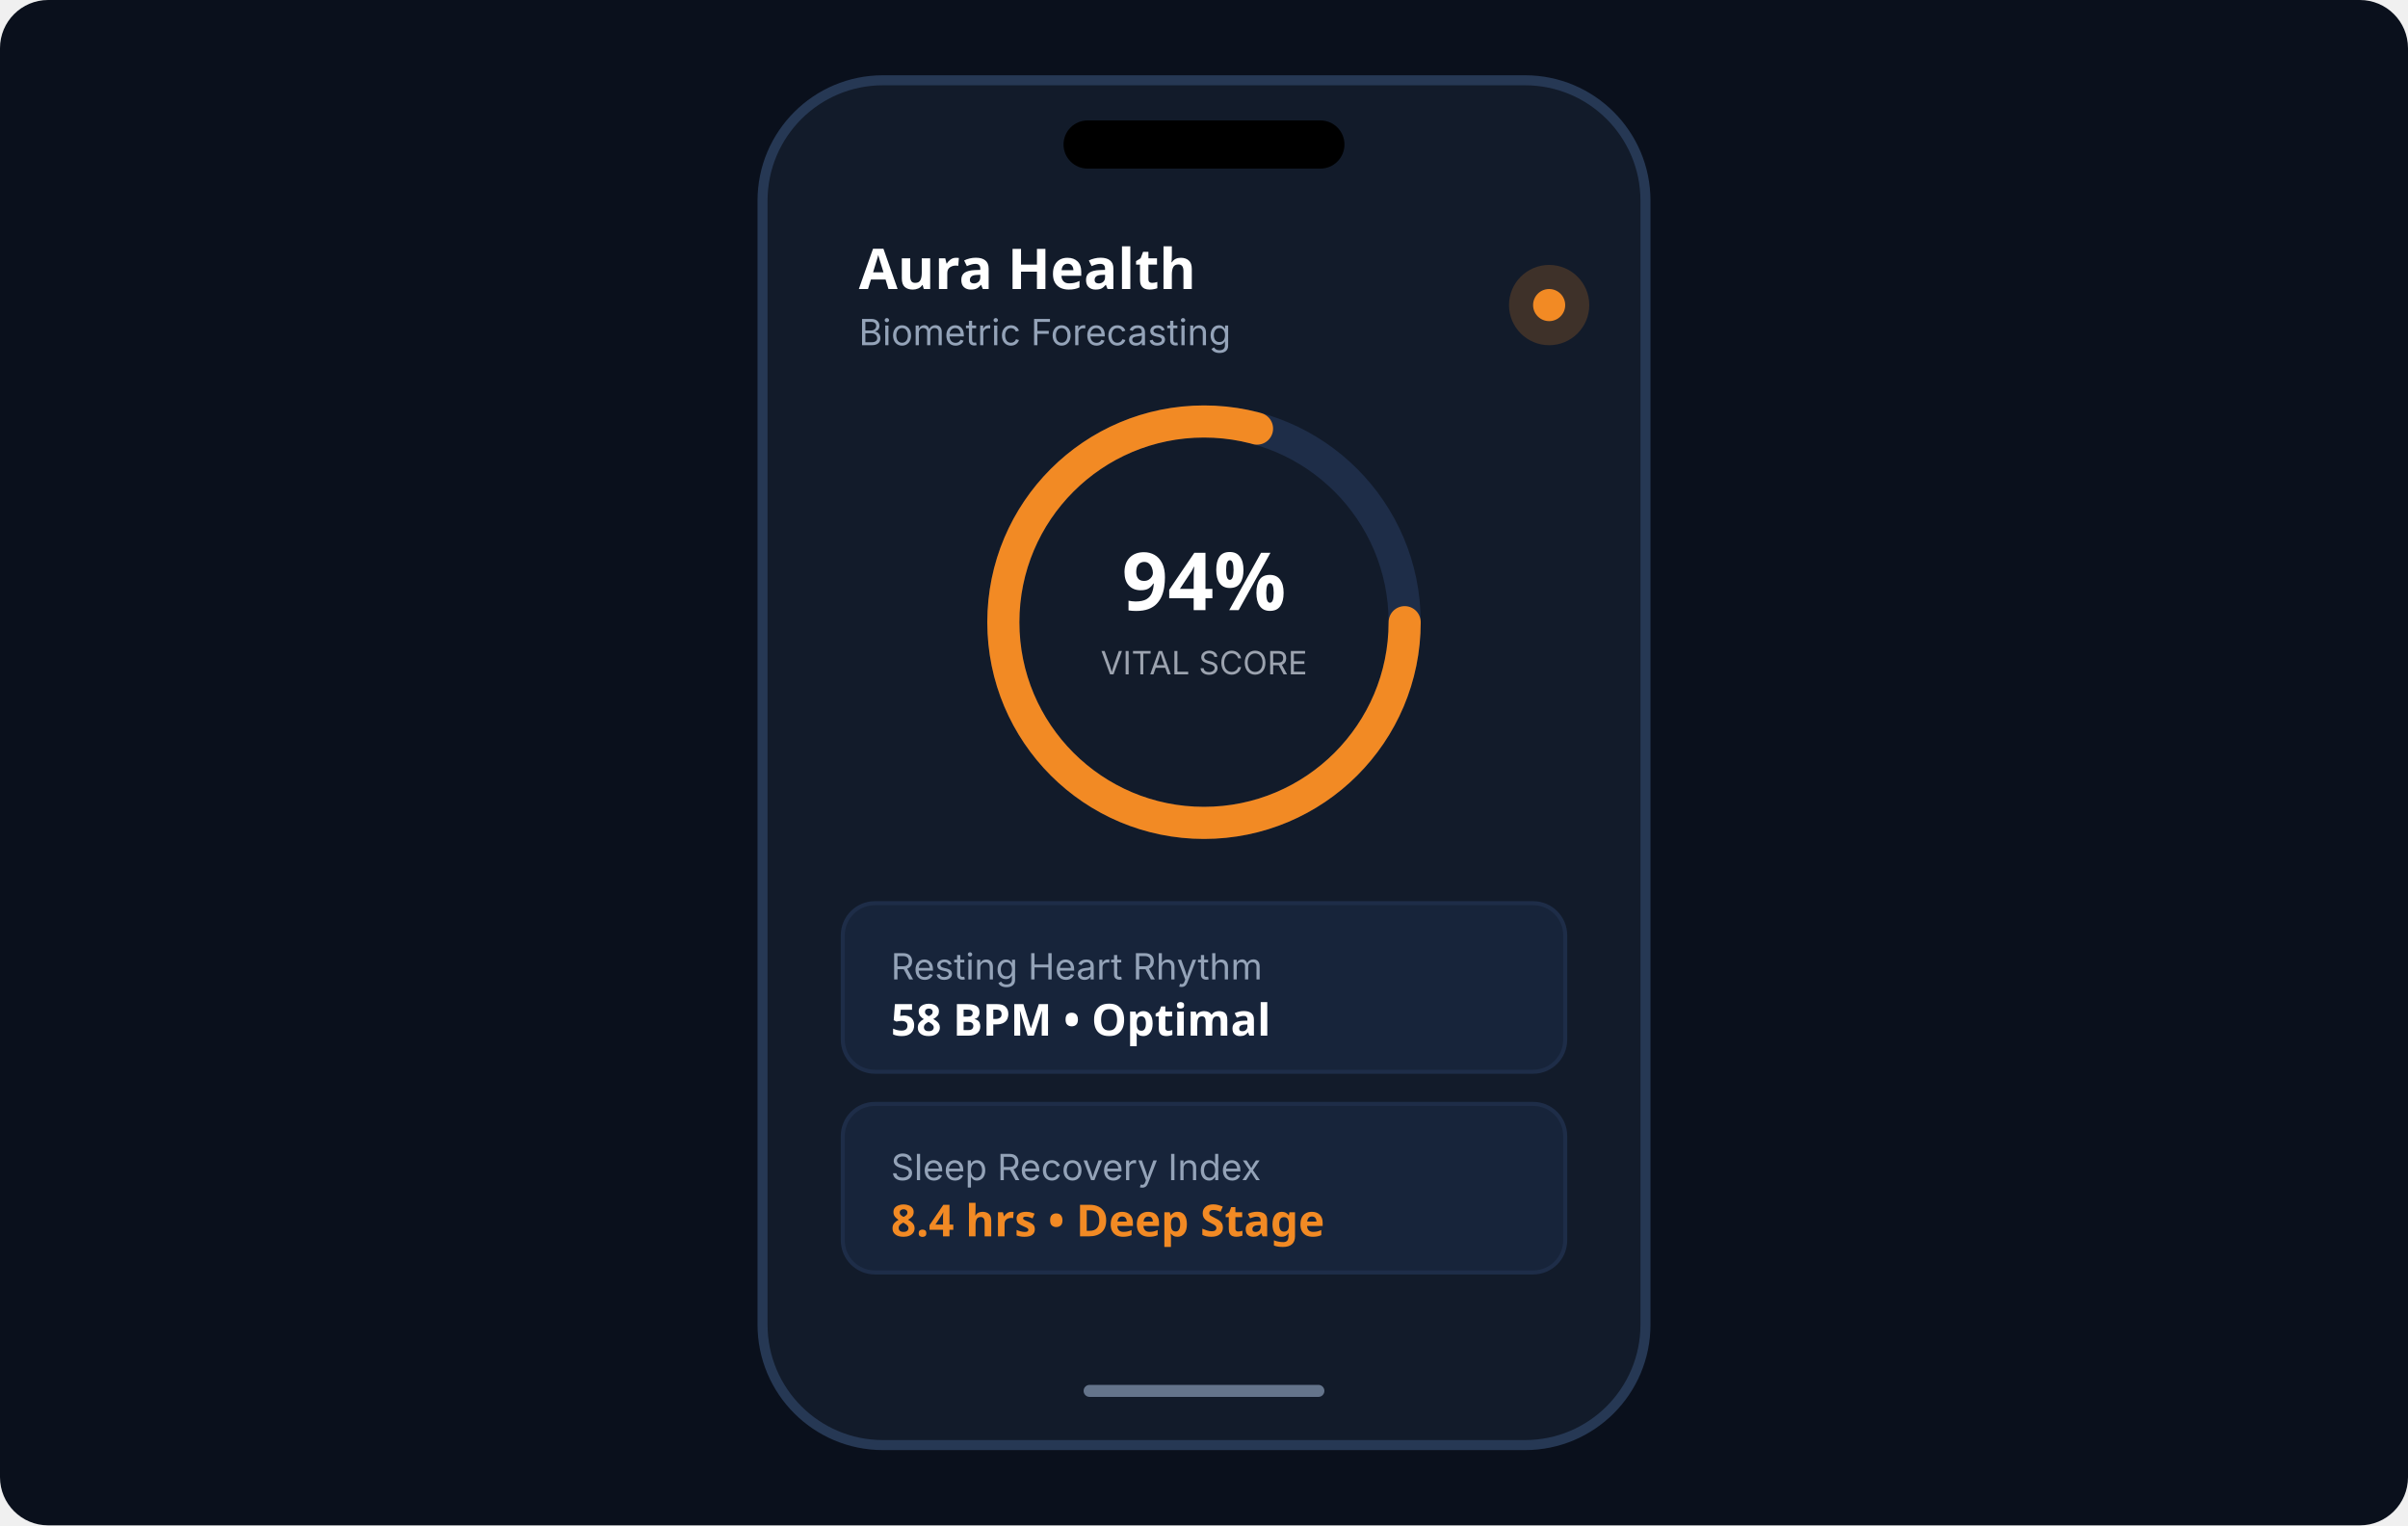
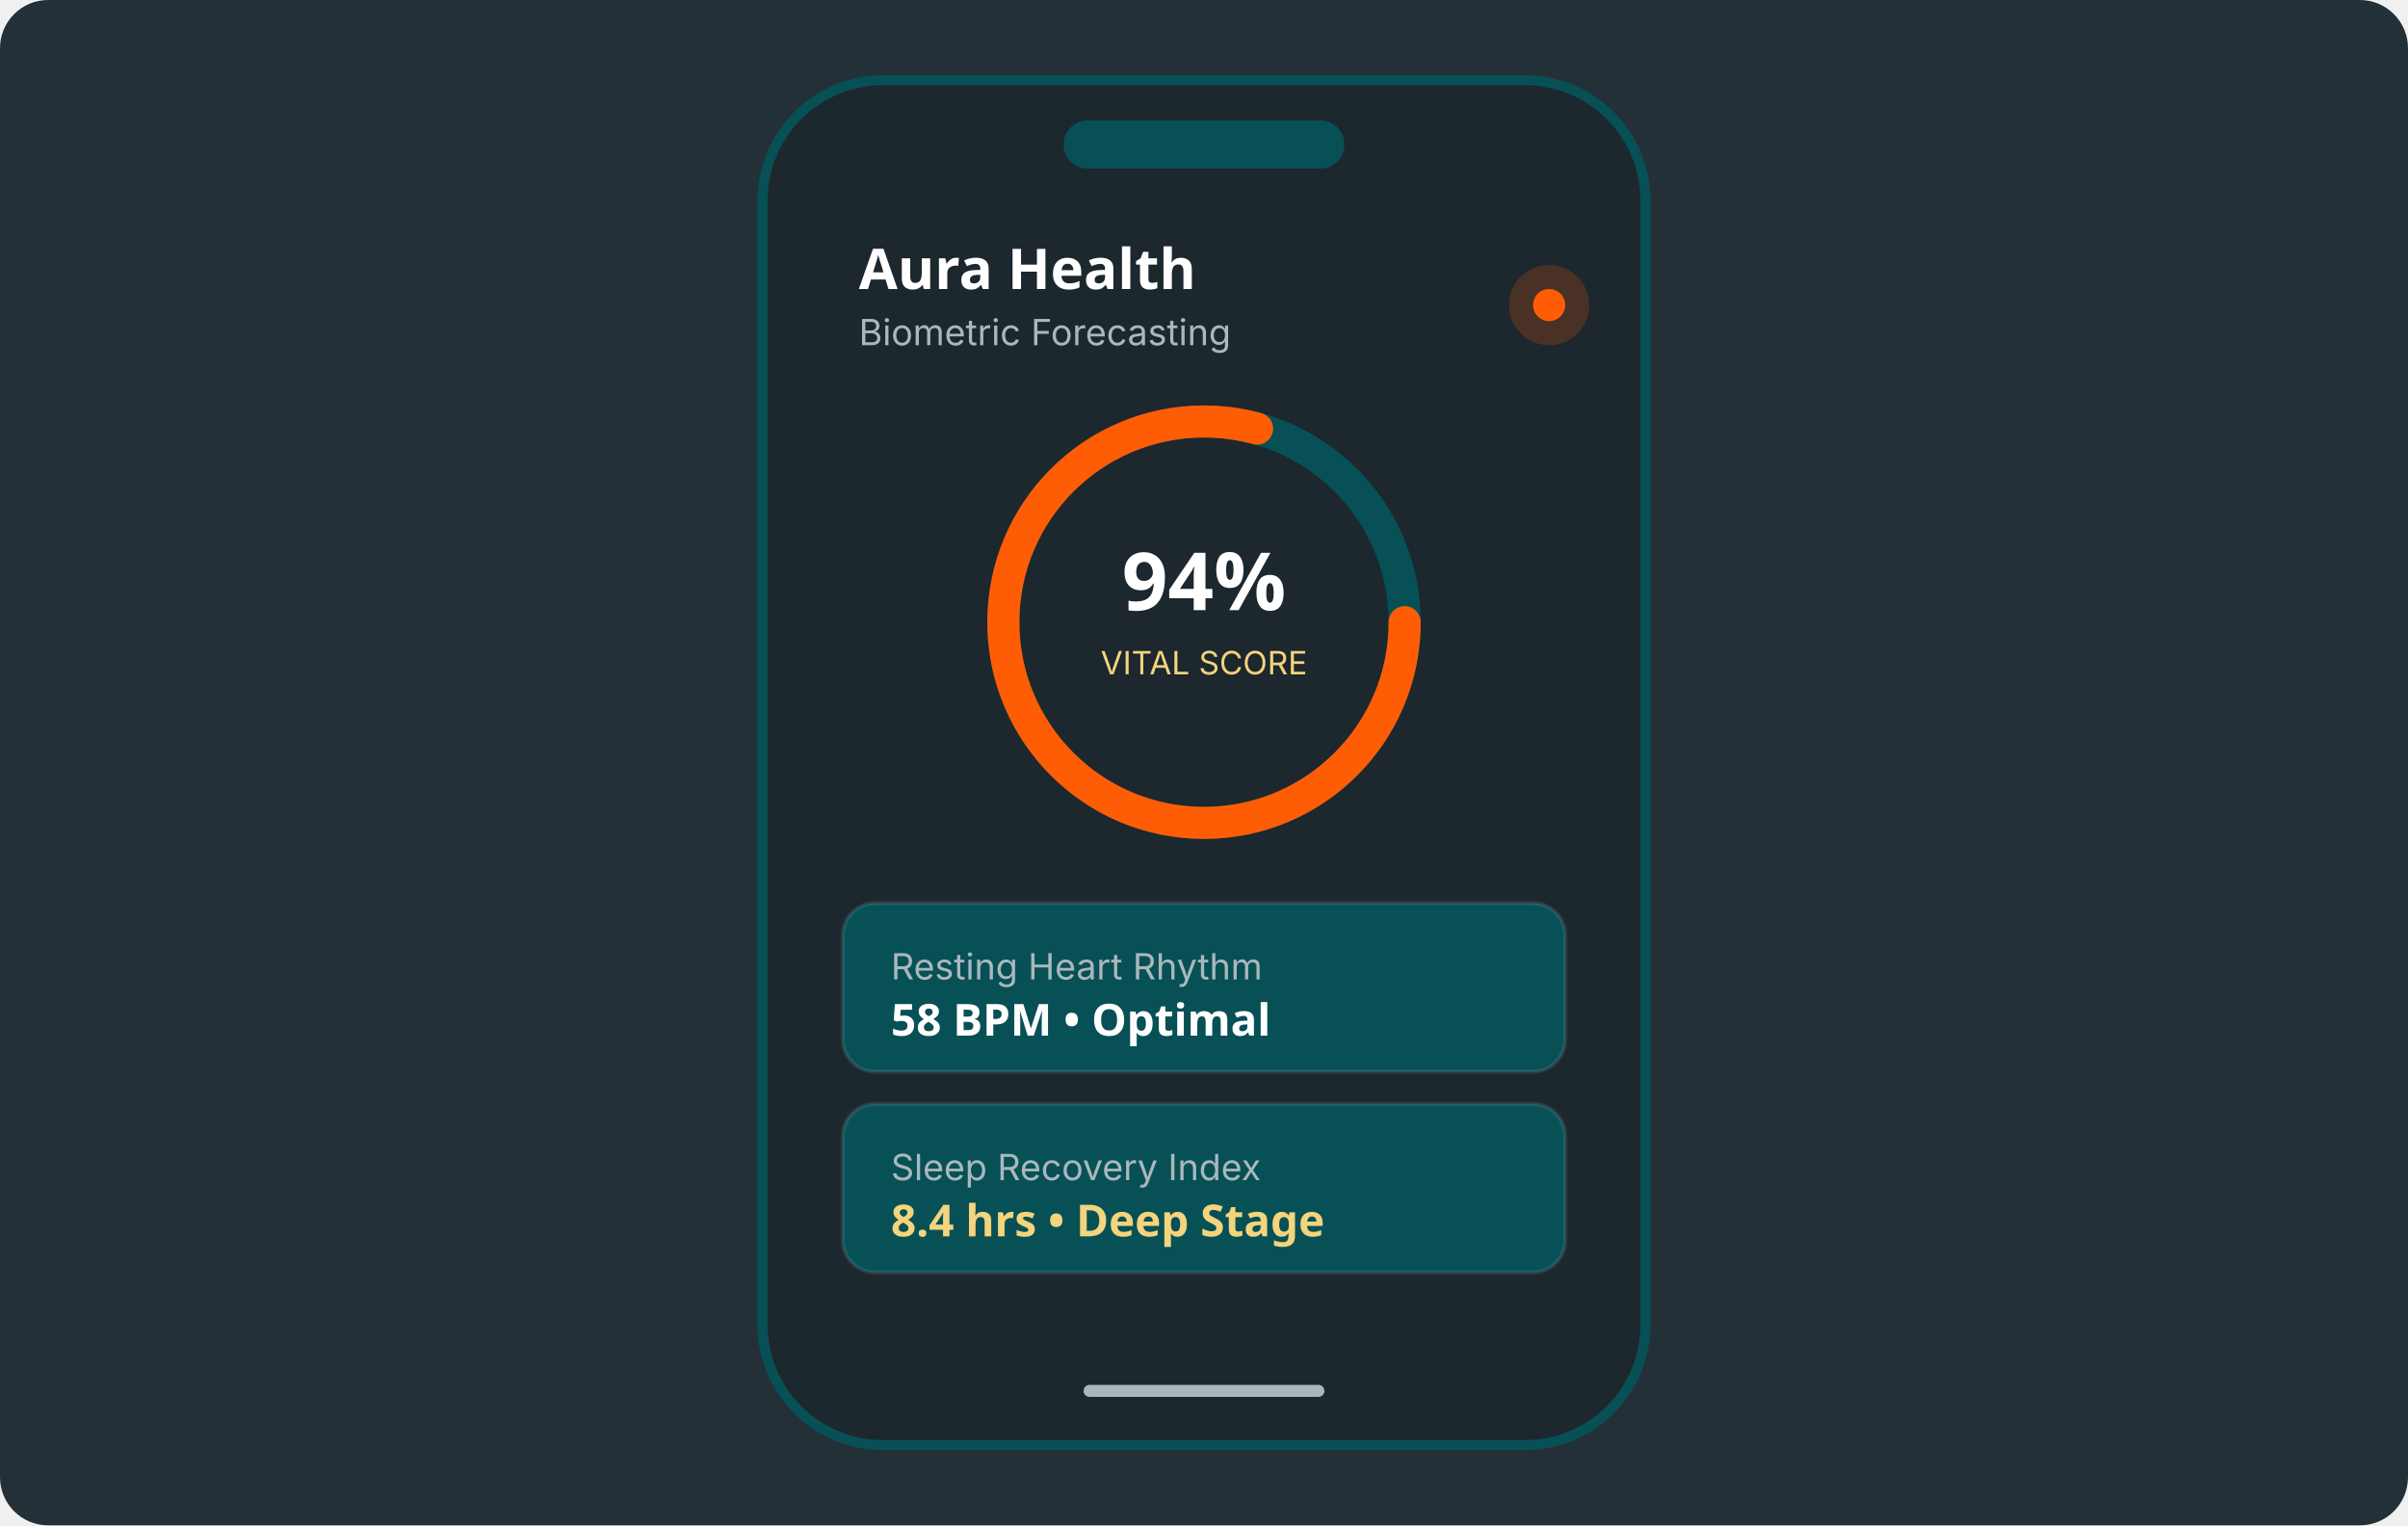
<svg xmlns="http://www.w3.org/2000/svg" viewBox="0 0 600 380" fill="none">
-   <rect width="600" height="380" rx="12" fill="#0A101C" />
+   <rect width="600" height="380" rx="12" fill="#233038" />
  <g transform="translate(190, 20)">
-     <rect x="0" y="0" width="220" height="340" rx="30" fill="#121B2A" stroke="#263854" stroke-width="2.5" />
-     <rect x="75" y="10" width="70" height="12" rx="6" fill="#000000" />
+     <rect x="0" y="0" width="220" height="340" rx="30" fill="#1C272E" stroke="#075056" stroke-width="2.5" />
+     <rect x="75" y="10" width="70" height="12" rx="6" fill="#075056" />
    <text x="24" y="52" font-family="'Space Grotesk', sans-serif" font-size="14" font-weight="700" fill="#FFFFFF">Aura Health</text>
-     <text x="24" y="66" font-family="'Inter', sans-serif" font-size="9" fill="#94A3B8">Biometric Forecasting</text>
-     <circle cx="196" cy="56" r="10" fill="rgba(242,138,36,0.2)" />
-     <circle cx="196" cy="56" r="4" fill="#F28A24" />
-     <circle cx="110" cy="135" r="50" fill="none" stroke="#1E2D48" stroke-width="8" />
-     <circle cx="110" cy="135" r="50" fill="none" stroke="#F28A24" stroke-width="8" stroke-dasharray="314" stroke-dashoffset="65" stroke-linecap="round" />
+     <text x="24" y="66" font-family="'Inter', sans-serif" font-size="9" fill="#A9B8BC">Biometric Forecasting</text>
+     <circle cx="196" cy="56" r="10" fill="rgba(255,93,5,0.2)" />
+     <circle cx="196" cy="56" r="4" fill="#FF5D05" />
+     <circle cx="110" cy="135" r="50" fill="none" stroke="#075056" stroke-width="8" />
+     <circle cx="110" cy="135" r="50" fill="none" stroke="#FF5D05" stroke-width="8" stroke-dasharray="314" stroke-dashoffset="65" stroke-linecap="round" />
    <text x="110" y="132" font-family="'Space Grotesk', sans-serif" font-size="20" font-weight="800" fill="#FFFFFF" text-anchor="middle">94%</text>
-     <text x="110" y="148" font-family="'Inter', sans-serif" font-size="8" fill="#9CA3AF" text-anchor="middle">VITAL SCORE</text>
-     <rect x="20" y="205" width="180" height="42" rx="8" fill="#17243A" stroke="#1E2D48" />
-     <text x="32" y="224" font-family="'Inter', sans-serif" font-size="9" fill="#94A3B8">Resting Heart Rhythm</text>
+     <text x="110" y="148" font-family="'Inter', sans-serif" font-size="8" fill="#F4D47C" text-anchor="middle">VITAL SCORE</text>
+     <rect x="20" y="205" width="180" height="42" rx="8" fill="#075056" stroke="rgba(255,255,255,0.1)" />
+     <text x="32" y="224" font-family="'Inter', sans-serif" font-size="9" fill="#A9B8BC">Resting Heart Rhythm</text>
    <text x="32" y="238" font-family="'Space Grotesk', sans-serif" font-size="11" font-weight="700" fill="#FFFFFF">58 BPM • Optimal</text>
-     <rect x="20" y="255" width="180" height="42" rx="8" fill="#17243A" stroke="#1E2D48" />
-     <text x="32" y="274" font-family="'Inter', sans-serif" font-size="9" fill="#94A3B8">Sleep Recovery Index</text>
-     <text x="32" y="288" font-family="'Space Grotesk', sans-serif" font-size="11" font-weight="700" fill="#F28A24">8.4 hrs • Deep Stage</text>
-     <rect x="80" y="325" width="60" height="3" rx="1.5" fill="#64748B" />
+     <rect x="20" y="255" width="180" height="42" rx="8" fill="#075056" stroke="rgba(255,255,255,0.1)" />
+     <text x="32" y="274" font-family="'Inter', sans-serif" font-size="9" fill="#A9B8BC">Sleep Recovery Index</text>
+     <text x="32" y="288" font-family="'Space Grotesk', sans-serif" font-size="11" font-weight="700" fill="#F4D47C">8.4 hrs • Deep Stage</text>
+     <rect x="80" y="325" width="60" height="3" rx="1.5" fill="#A9B8BC" />
  </g>
</svg>
